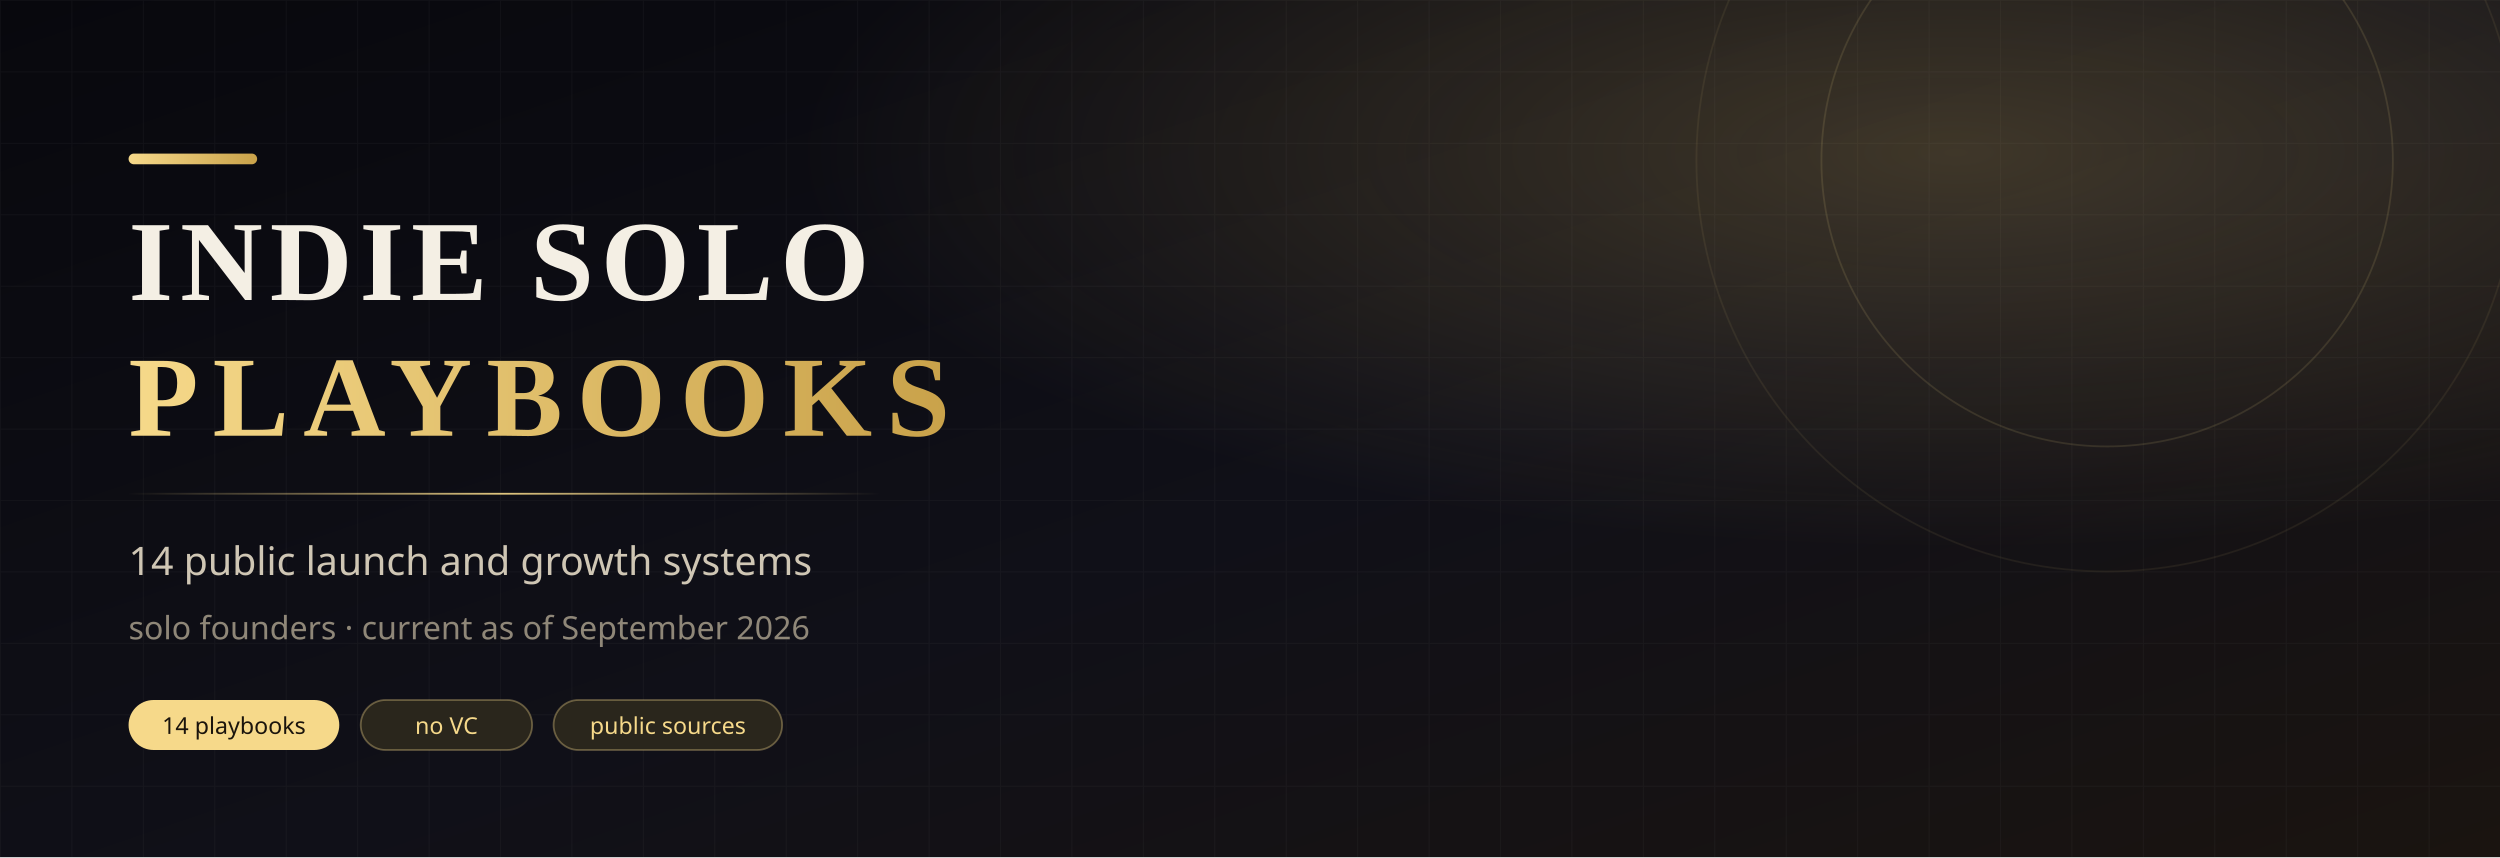
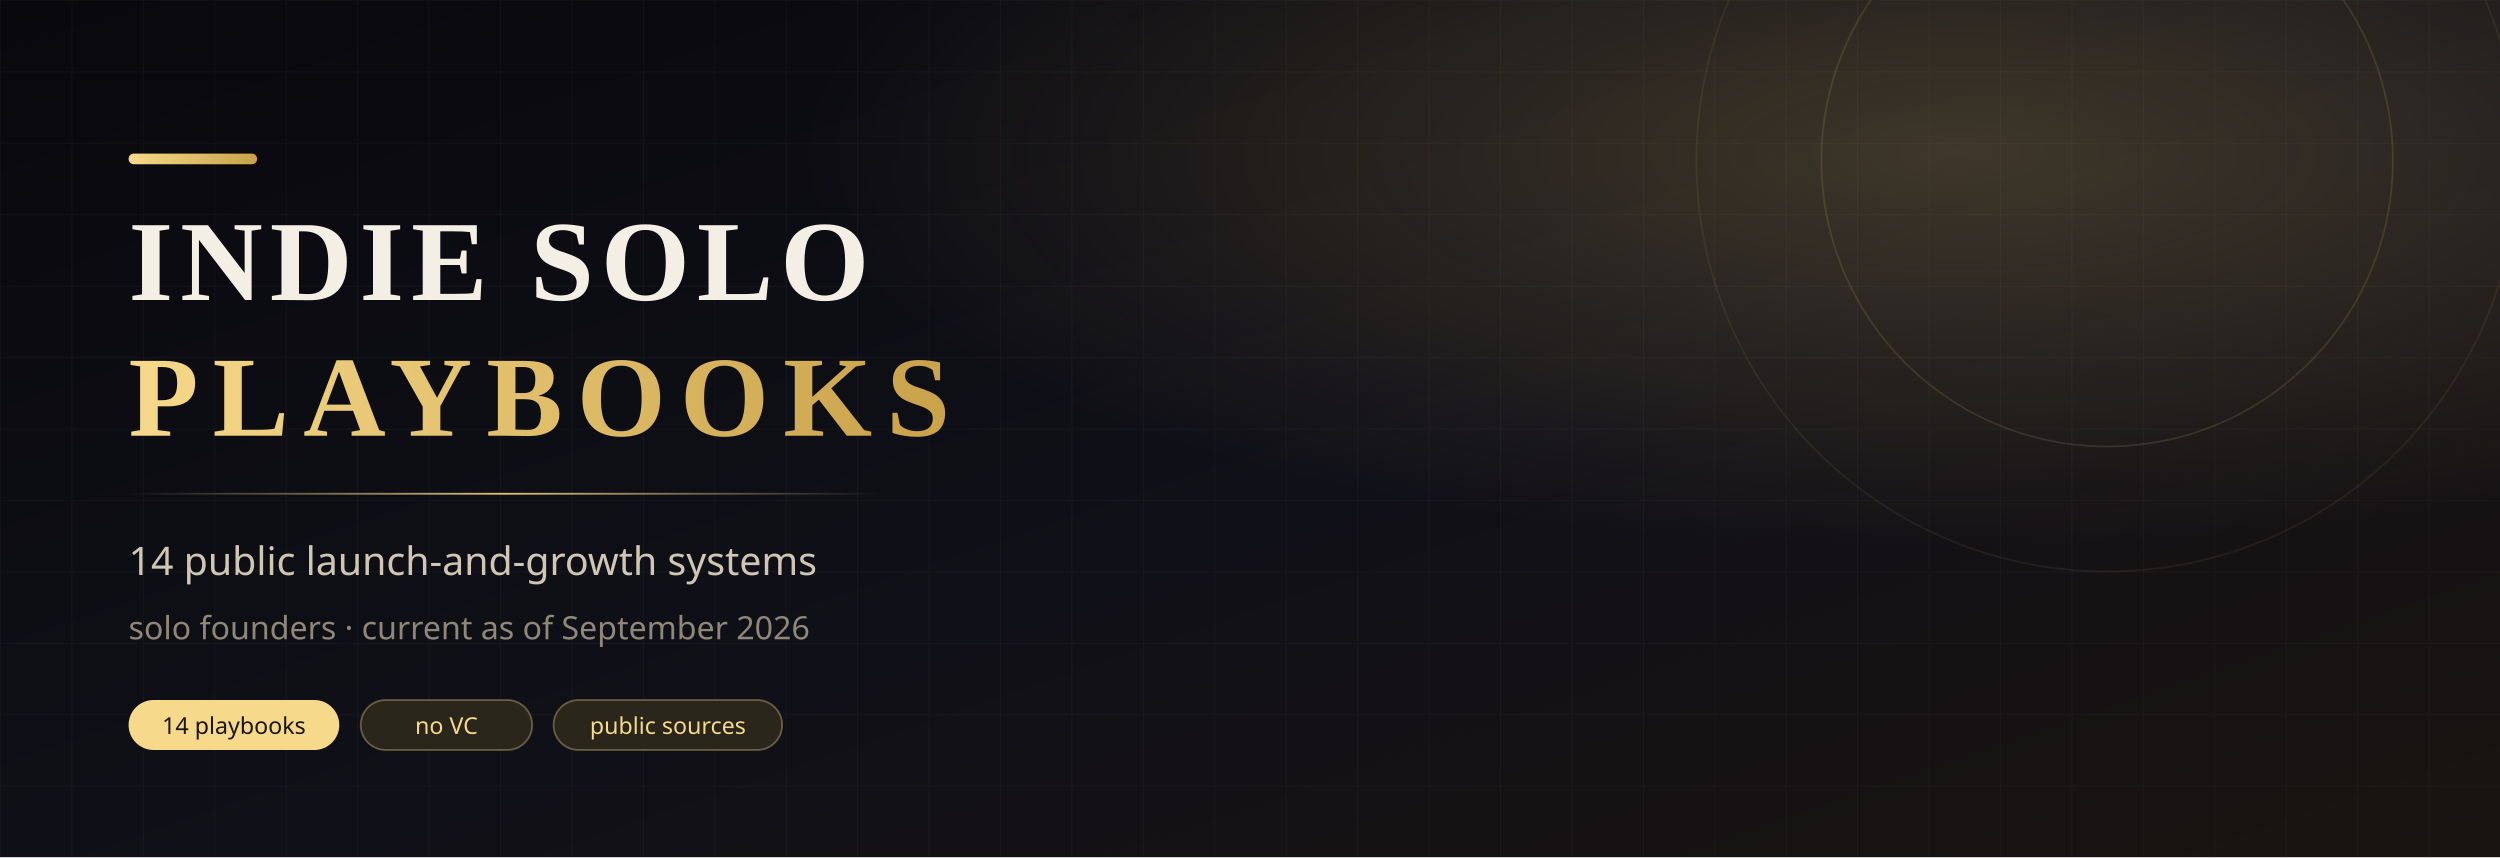
<svg xmlns="http://www.w3.org/2000/svg" width="1400" height="480" viewBox="0 0 1400 480" role="img" aria-label="Indie Solo Playbooks">
  <defs>
-     <linearGradient id="bg-en" x1="0" y1="0" x2="1" y2="1">
+     <linearGradient id="bg" x1="0" y1="0" x2="1" y2="1">
      <stop offset="0%" stop-color="#08080d" />
      <stop offset="55%" stop-color="#101018" />
      <stop offset="100%" stop-color="#1a1410" />
    </linearGradient>
-     <linearGradient id="gold-en" x1="0" y1="0" x2="1" y2="0">
+     <linearGradient id="gold" x1="0" y1="0" x2="1" y2="0">
      <stop offset="0%" stop-color="#f6d98a" />
      <stop offset="100%" stop-color="#c9a24a" />
    </linearGradient>
-     <linearGradient id="line-en" x1="0" y1="0" x2="1" y2="0">
+     <linearGradient id="line" x1="0" y1="0" x2="1" y2="0">
      <stop offset="0%" stop-color="#f6d98a" stop-opacity="0" />
      <stop offset="50%" stop-color="#f6d98a" stop-opacity="0.9" />
      <stop offset="100%" stop-color="#f6d98a" stop-opacity="0" />
    </linearGradient>
-     <radialGradient id="glow-en" cx="78%" cy="18%" r="46%">
+     <radialGradient id="glow" cx="78%" cy="18%" r="46%">
      <stop offset="0%" stop-color="#e8c36a" stop-opacity="0.22" />
      <stop offset="100%" stop-color="#e8c36a" stop-opacity="0" />
    </radialGradient>
-     <pattern id="grid-en" width="40" height="40" patternUnits="userSpaceOnUse">
+     <pattern id="grid" width="40" height="40" patternUnits="userSpaceOnUse">
      <path d="M 40 0 L 0 0 0 40" fill="none" stroke="#ffffff" stroke-opacity="0.035" stroke-width="1" />
    </pattern>
  </defs>
-   <rect width="1400" height="480" fill="url(#bg-en)" />
-   <rect width="1400" height="480" fill="url(#grid-en)" />
-   <rect width="1400" height="480" fill="url(#glow-en)" />
+   <rect width="1400" height="480" fill="url(#bg)" />
+   <rect width="1400" height="480" fill="url(#grid)" />
+   <rect width="1400" height="480" fill="url(#glow)" />
  <circle cx="1180" cy="90" r="160" fill="none" stroke="#f6d98a" stroke-opacity="0.12" stroke-width="1" />
  <circle cx="1180" cy="90" r="230" fill="none" stroke="#f6d98a" stroke-opacity="0.07" stroke-width="1" />
-   <rect x="72" y="86" width="72" height="6" rx="3" fill="url(#gold-en)" />
+   <rect x="72" y="86" width="72" height="6" rx="3" fill="url(#gold)" />
  <text x="72" y="168" fill="#f4efe4" font-family="Georgia, 'Times New Roman', serif" font-size="64" font-weight="700" letter-spacing="4">INDIE SOLO</text>
-   <text x="72" y="244" fill="url(#gold-en)" font-family="Georgia, 'Times New Roman', serif" font-size="64" font-weight="700" letter-spacing="8">PLAYBOOKS</text>
-   <rect x="72" y="276" width="420" height="1" fill="url(#line-en)" />
-   <text x="72" y="322" fill="#cfc6b4" font-family="ui-sans-serif, system-ui, sans-serif" font-size="22">14 public launch and growth systems</text>
+   <text x="72" y="244" fill="url(#gold)" font-family="Georgia, 'Times New Roman', serif" font-size="64" font-weight="700" letter-spacing="8">PLAYBOOKS</text>
+   <rect x="72" y="276" width="420" height="1" fill="url(#line)" />
+   <text x="72" y="322" fill="#cfc6b4" font-family="ui-sans-serif, system-ui, sans-serif" font-size="22">14 public launch-and-growth systems</text>
  <text x="72" y="358" fill="#8f8778" font-family="ui-sans-serif, system-ui, sans-serif" font-size="18">solo founders · current as of September 2026</text>
  <g font-family="ui-sans-serif, system-ui, sans-serif" font-size="13" fill="#1a140c">
    <rect x="72" y="392" width="118" height="28" rx="14" fill="#f6d98a" />
    <text x="131" y="411" text-anchor="middle">14 playbooks</text>
    <rect x="202" y="392" width="96" height="28" rx="14" fill="#2a261c" stroke="#f6d98a" stroke-opacity="0.35" />
    <text x="250" y="411" text-anchor="middle" fill="#f6d98a">no VC</text>
    <rect x="310" y="392" width="128" height="28" rx="14" fill="#2a261c" stroke="#f6d98a" stroke-opacity="0.35" />
    <text x="374" y="411" text-anchor="middle" fill="#f6d98a">public sources</text>
  </g>
</svg>
